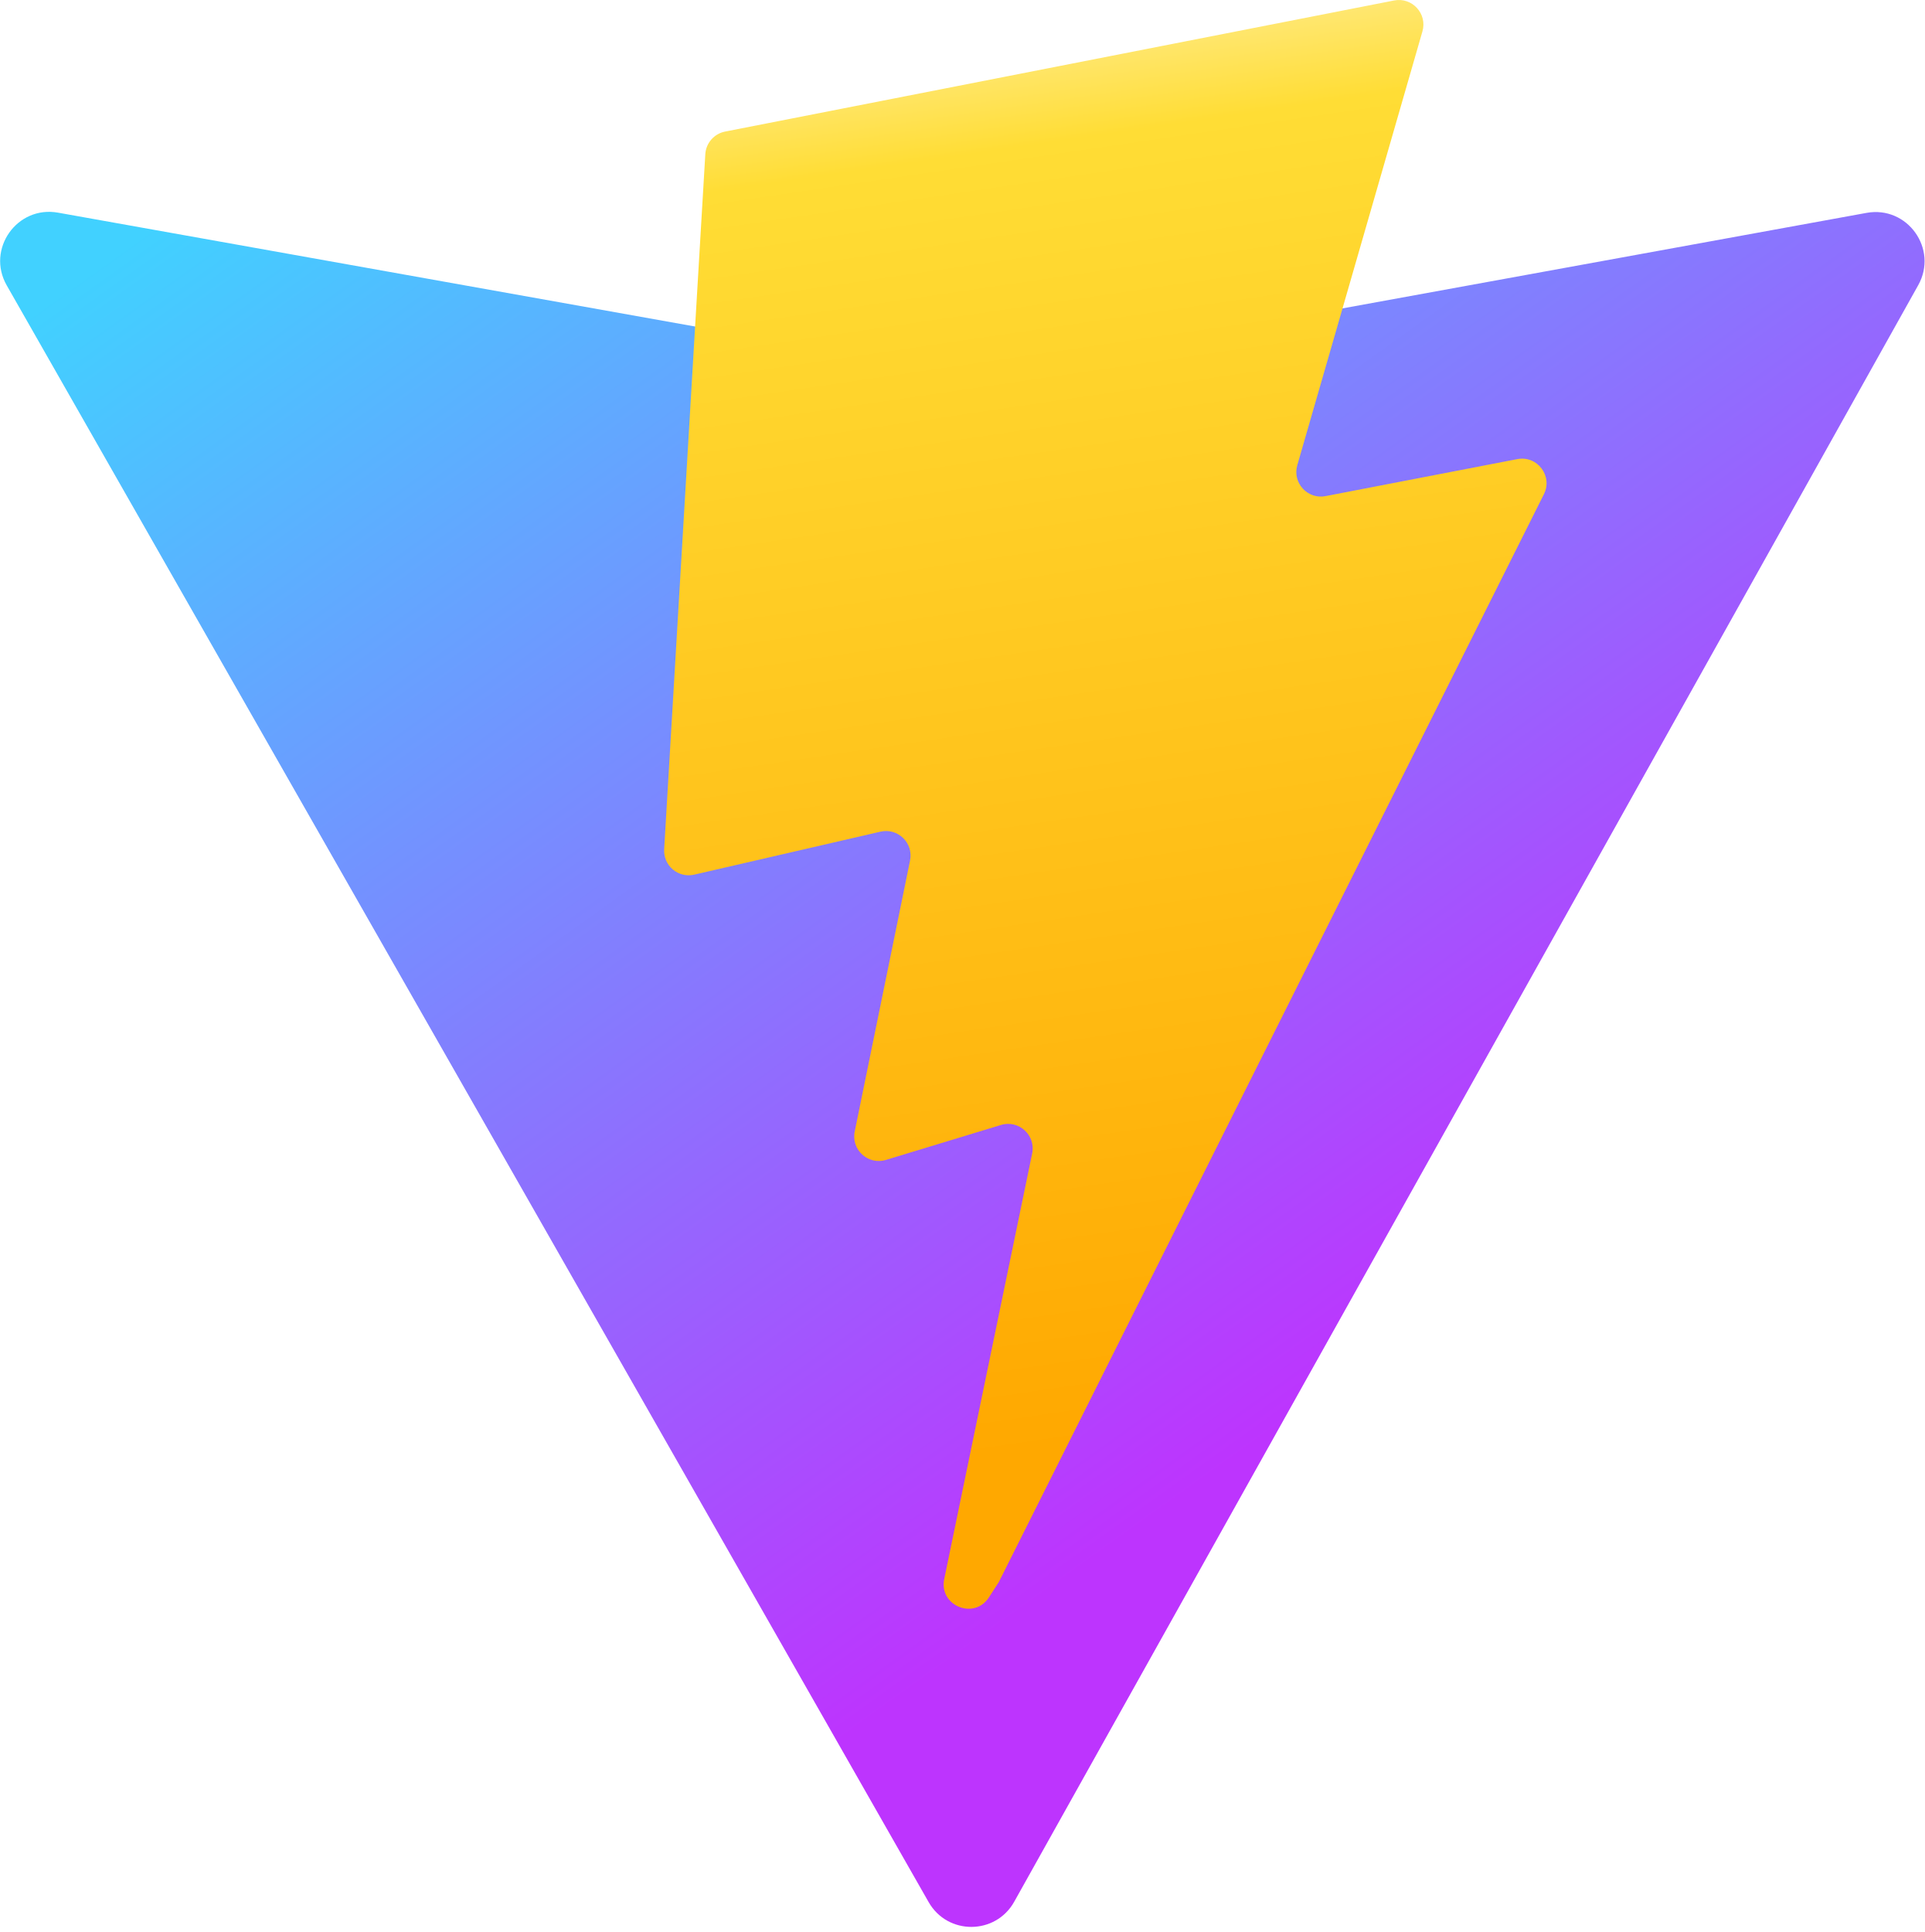
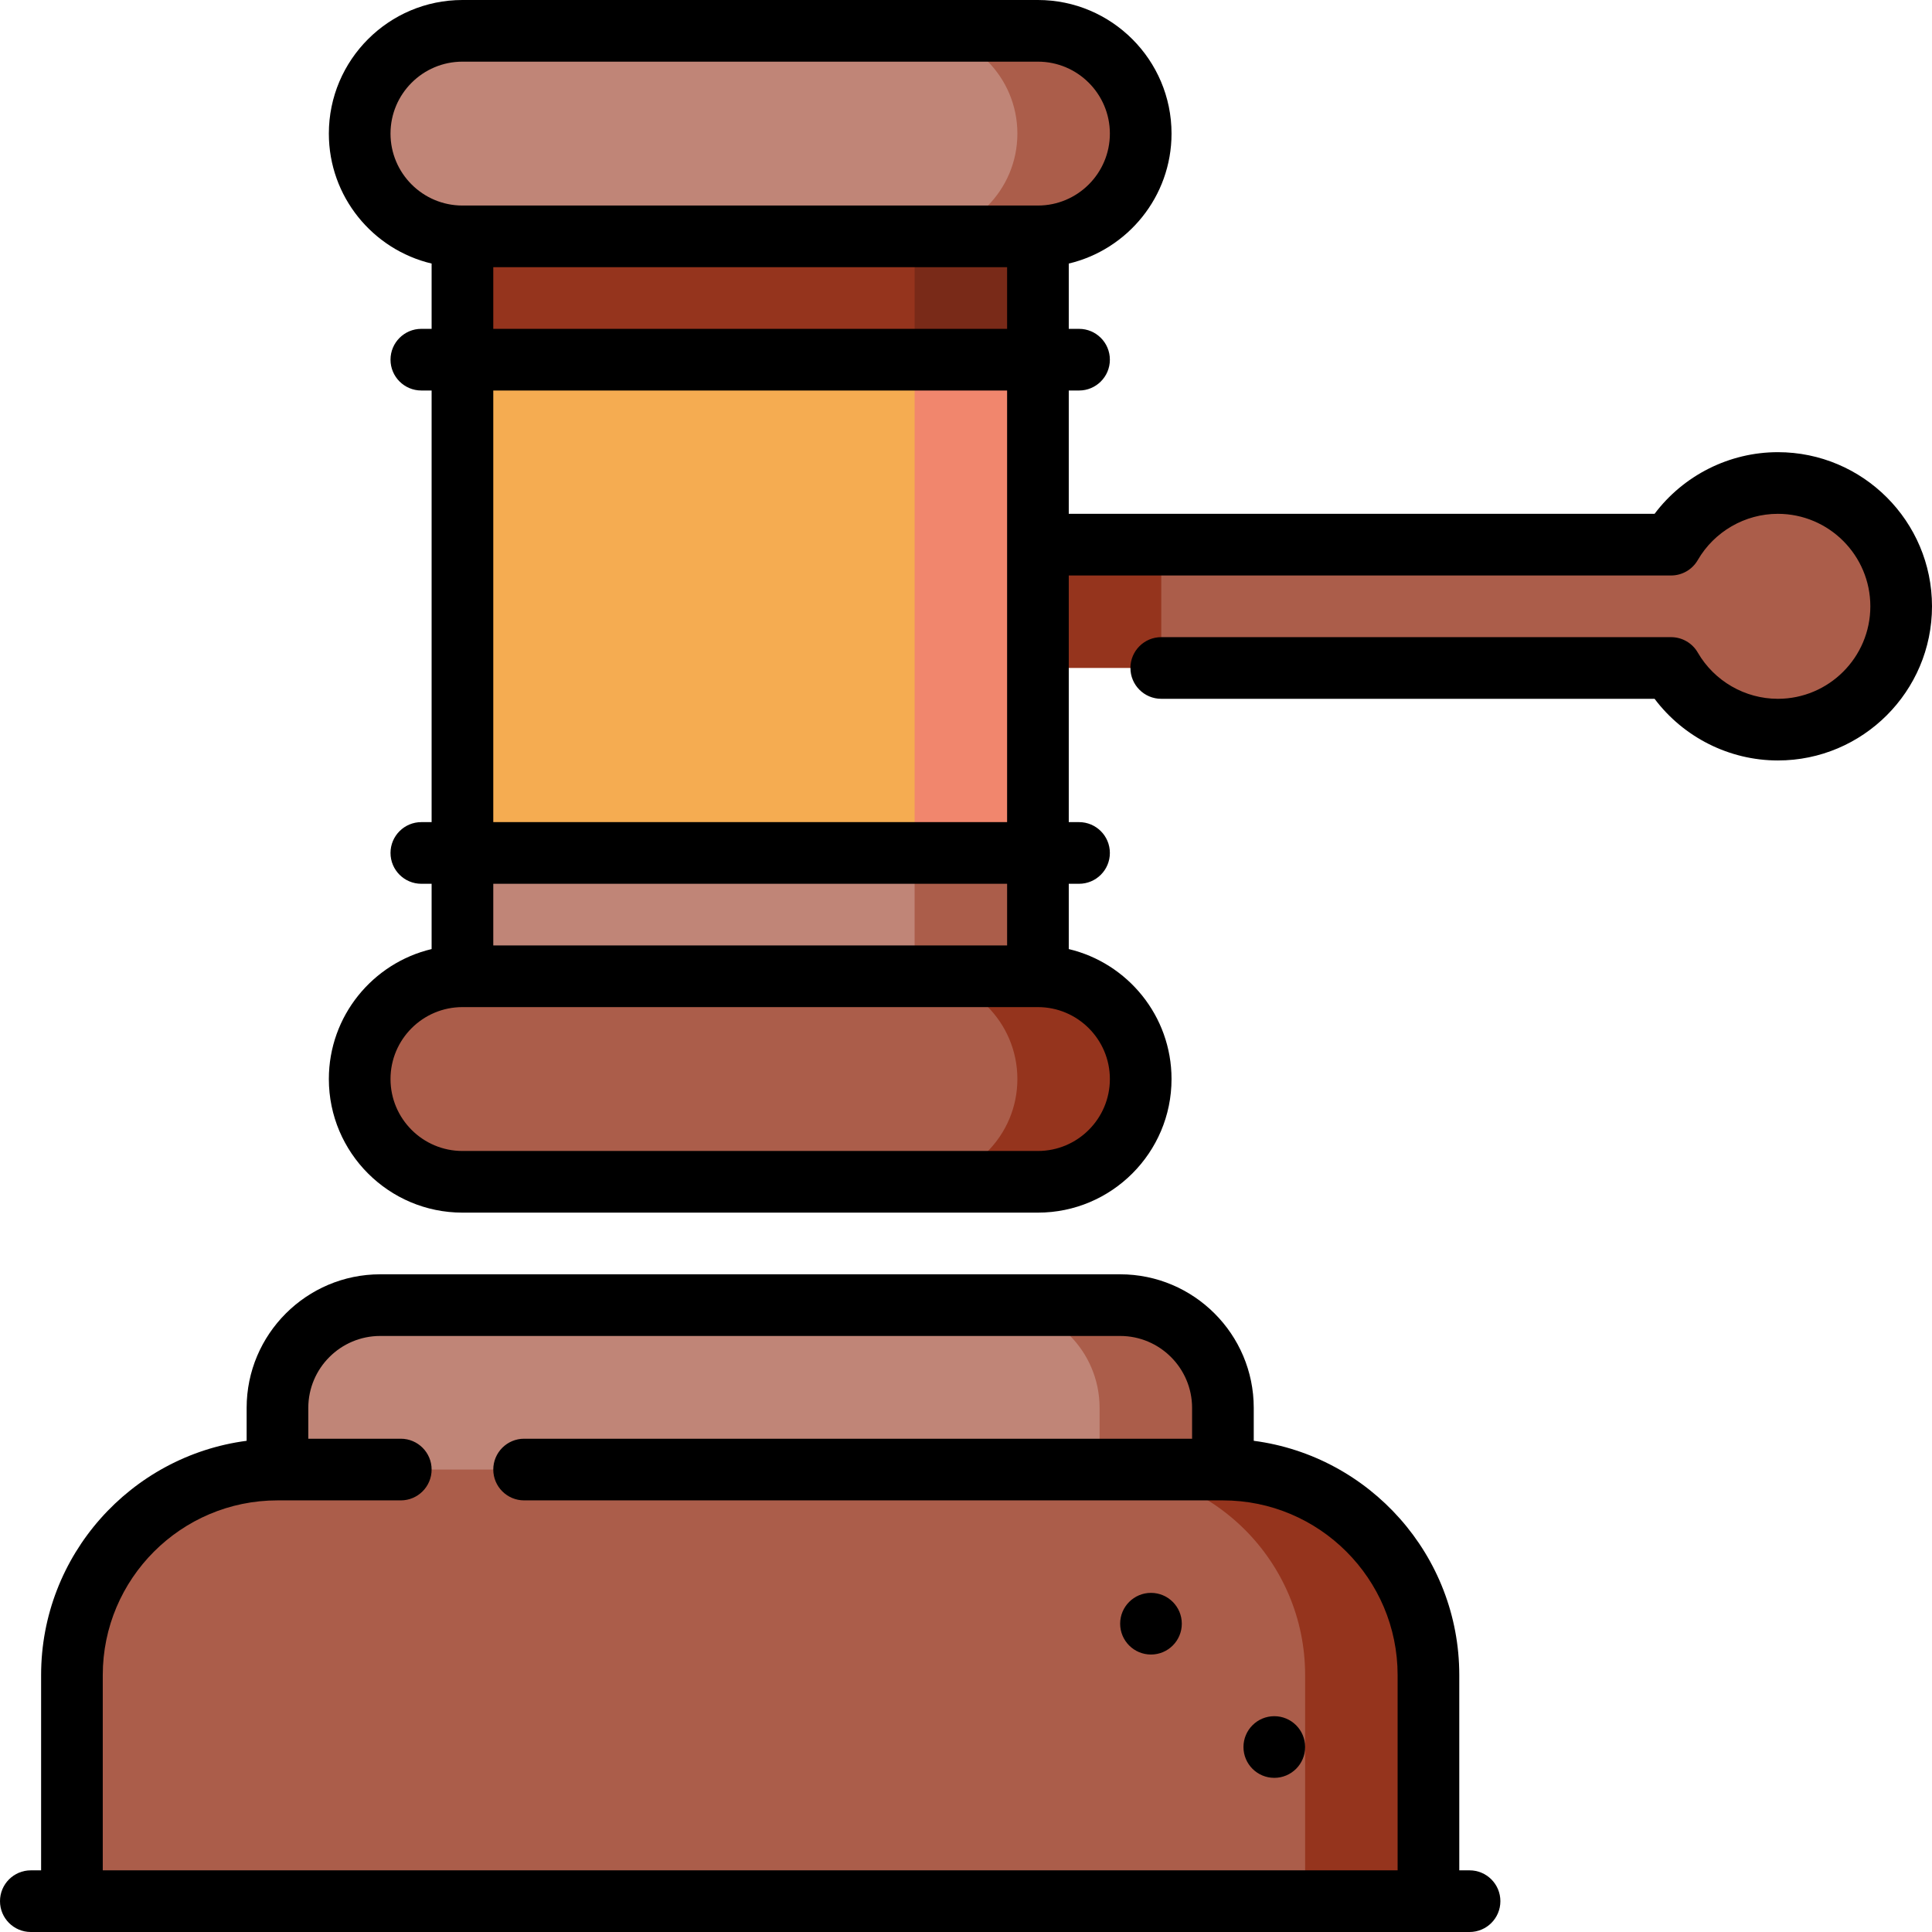
- <svg xmlns="http://www.w3.org/2000/svg" aria-hidden="true" role="img" class="iconify iconify--logos" width="31.88" height="32" preserveAspectRatio="xMidYMid meet" viewBox="0 0 256 257">
-   <defs>
-     <linearGradient id="IconifyId1813088fe1fbc01fb466" x1="-.828%" x2="57.636%" y1="7.652%" y2="78.411%">
-       <stop offset="0%" stop-color="#41D1FF" />
-       <stop offset="100%" stop-color="#BD34FE" />
-     </linearGradient>
-     <linearGradient id="IconifyId1813088fe1fbc01fb467" x1="43.376%" x2="50.316%" y1="2.242%" y2="89.03%">
-       <stop offset="0%" stop-color="#FFEA83" />
-       <stop offset="8.333%" stop-color="#FFDD35" />
-       <stop offset="100%" stop-color="#FFA800" />
-     </linearGradient>
-   </defs>
-   <path fill="url(#IconifyId1813088fe1fbc01fb466)" d="M255.153 37.938L134.897 252.976c-2.483 4.44-8.862 4.466-11.382.048L.875 37.958c-2.746-4.814 1.371-10.646 6.827-9.67l120.385 21.517a6.537 6.537 0 0 0 2.322-.004l117.867-21.483c5.438-.991 9.574 4.796 6.877 9.62Z" />
-   <path fill="url(#IconifyId1813088fe1fbc01fb467)" d="M185.432.063L96.44 17.501a3.268 3.268 0 0 0-2.634 3.014l-5.474 92.456a3.268 3.268 0 0 0 3.997 3.378l24.777-5.718c2.318-.535 4.413 1.507 3.936 3.838l-7.361 36.047c-.495 2.426 1.782 4.5 4.151 3.78l15.304-4.649c2.372-.72 4.652 1.36 4.15 3.788l-11.698 56.621c-.732 3.542 3.979 5.473 5.943 2.437l1.313-2.028l72.516-144.72c1.215-2.423-.88-5.186-3.54-4.672l-25.505 4.922c-2.396.462-4.435-1.77-3.759-4.114l16.646-57.705c.677-2.35-1.37-4.583-3.769-4.113Z" />
+ <svg xmlns="http://www.w3.org/2000/svg" version="1.1" id="Layer_1" viewBox="0 0 512 512" xml:space="preserve">
+   <polygon style="fill:#95341D;" points="253.277,144.34 253.277,177.021 307.745,177.021 318.638,160.681 307.745,144.34 " />
+   <g>
+     <path style="fill:#AB5D4A;" d="M471.149,128c-12.094,0-22.647,6.575-28.298,16.34H307.745v32.681h135.106   c5.652,9.765,16.203,16.34,28.298,16.34c18.05,0,32.681-14.631,32.681-32.681S489.199,128,471.149,128z" />
+     <path style="fill:#AB5D4A;" d="M296.851,345.872H264.17l27.234,76.255h32.681v-49.021   C324.085,358.066,311.892,345.872,296.851,345.872z" />
+   </g>
+   <path style="fill:#C08577;" d="M264.17,345.872H100.766c-15.041,0-27.234,12.193-27.234,27.234v49.021h217.872v-49.021  C291.404,358.066,279.211,345.872,264.17,345.872z" />
+   <polygon style="fill:#F1866D;" points="220.596,247.83 275.064,226.043 275.064,95.319 220.596,73.532 " />
+   <polygon style="fill:#F5AC51;" points="242.383,73.532 122.553,95.319 122.553,226.043 242.383,247.83 " />
+   <polygon style="fill:#792A18;" points="220.596,40.851 242.383,95.319 275.064,95.319 275.064,40.851 " />
+   <rect x="122.553" y="40.851" style="fill:#95341D;" width="119.83" height="54.468" />
+   <polygon style="fill:#AB5D4A;" points="220.596,280.511 275.064,280.511 275.064,226.043 242.383,226.043 " />
+   <rect x="122.553" y="226.043" style="fill:#C08577;" width="119.83" height="54.468" />
+   <path style="fill:#95341D;" d="M275.064,258.723h-32.681v54.468h32.681c15.041,0,27.234-12.193,27.234-27.234  C302.298,270.917,290.105,258.723,275.064,258.723z" />
+   <g>
+     <path style="fill:#AB5D4A;" d="M269.617,285.957c0-15.041-12.193-27.234-27.234-27.234h-119.83   c-15.041,0-27.234,12.193-27.234,27.234c0,15.041,12.193,27.234,27.234,27.234h119.83   C257.424,313.191,269.617,300.998,269.617,285.957z" />
+     <path style="fill:#AB5D4A;" d="M275.064,8.17h-32.681v54.468h32.681c15.041,0,27.234-12.193,27.234-27.234   S290.105,8.17,275.064,8.17z" />
+   </g>
+   <path style="fill:#C08577;" d="M269.617,35.404c0-15.041-12.193-27.234-27.234-27.234h-119.83  c-15.041,0-27.234,12.193-27.234,27.234s12.193,27.234,27.234,27.234h119.83C257.424,62.638,269.617,50.445,269.617,35.404z" />
+   <path style="fill:#95341D;" d="M324.085,389.447h-32.681l54.468,114.383h32.681v-59.915  C378.553,413.833,354.167,389.447,324.085,389.447z" />
+   <path style="fill:#AB5D4A;" d="M291.404,389.447H73.532c-30.082,0-54.468,24.386-54.468,54.468v59.915h326.808v-59.915  C345.872,413.833,321.486,389.447,291.404,389.447z" />
+   <circle cx="305.021" cy="430.298" r="8.17" />
+   <circle cx="337.702" cy="462.979" r="8.17" />
+   <path d="M389.447,495.66h-2.723v-51.745c0-31.769-23.779-58.07-54.468-62.088v-8.72c0-19.522-15.883-35.404-35.404-35.404H100.766  c-19.521,0-35.404,15.882-35.404,35.404v8.72c-30.689,4.018-54.468,30.319-54.468,62.088v51.745H8.17c-4.512,0-8.17,3.657-8.17,8.17  S3.658,512,8.17,512h381.277c4.512,0,8.17-3.657,8.17-8.17S393.959,495.66,389.447,495.66z M27.234,443.915  c0-25.529,20.769-46.298,46.298-46.298h32.681c4.512,0,8.17-3.657,8.17-8.17c0-4.513-3.658-8.17-8.17-8.17H81.702v-8.17  c0-10.511,8.553-19.064,19.064-19.064h196.085c10.511,0,19.064,8.553,19.064,19.064v8.17H138.894c-4.512,0-8.17,3.657-8.17,8.17  c0,4.513,3.658,8.17,8.17,8.17h185.191c25.529,0,46.298,20.769,46.298,46.298v51.745H27.234V443.915z" />
+   <path d="M471.149,119.83c-12.889,0-25.01,6.157-32.67,16.34H283.234v-32.681h2.723c4.512,0,8.17-3.657,8.17-8.17  s-3.658-8.17-8.17-8.17h-2.723V69.847c15.594-3.699,27.234-17.733,27.234-34.442C310.468,15.882,294.585,0,275.064,0H122.553  c-19.521,0-35.404,15.882-35.404,35.404c0,16.71,11.64,30.743,27.234,34.442v17.302h-2.723c-4.512,0-8.17,3.657-8.17,8.17  s3.658,8.17,8.17,8.17h2.723v114.383h-2.723c-4.512,0-8.17,3.657-8.17,8.17s3.658,8.17,8.17,8.17h2.723v17.302  c-15.594,3.699-27.234,17.733-27.234,34.442c0,19.522,15.883,35.404,35.404,35.404h152.511c19.521,0,35.404-15.882,35.404-35.404  c0-16.71-11.64-30.743-27.234-34.442v-17.302h2.723c4.512,0,8.17-3.657,8.17-8.17s-3.658-8.17-8.17-8.17h-2.723v-65.362h159.617  c2.916,0,5.611-1.555,7.071-4.077c4.378-7.565,12.511-12.263,21.227-12.263c13.516,0,24.511,10.996,24.511,24.511  s-10.995,24.511-24.511,24.511c-8.716,0-16.849-4.698-21.226-12.263c-1.46-2.523-4.155-4.077-7.071-4.077H307.745  c-4.512,0-8.17,3.657-8.17,8.17s3.658,8.17,8.17,8.17h130.734c7.66,10.183,19.781,16.34,32.67,16.34  c22.526,0,40.851-18.325,40.851-40.851S493.675,119.83,471.149,119.83z M103.489,35.404c0-10.511,8.553-19.064,19.064-19.064  h152.511c10.511,0,19.064,8.553,19.064,19.064s-8.553,19.064-19.064,19.064H122.553C112.042,54.468,103.489,45.916,103.489,35.404z   M130.723,70.809h136.17v16.34h-136.17V70.809z M294.128,285.957c0,10.511-8.553,19.064-19.064,19.064H122.553  c-10.511,0-19.064-8.553-19.064-19.064c0-10.511,8.553-19.064,19.064-19.064h152.511  C285.575,266.894,294.128,275.446,294.128,285.957z M266.894,250.553h-136.17v-16.34h136.17V250.553z M130.723,217.872V103.489  h136.17v114.383H130.723z" />
</svg>
